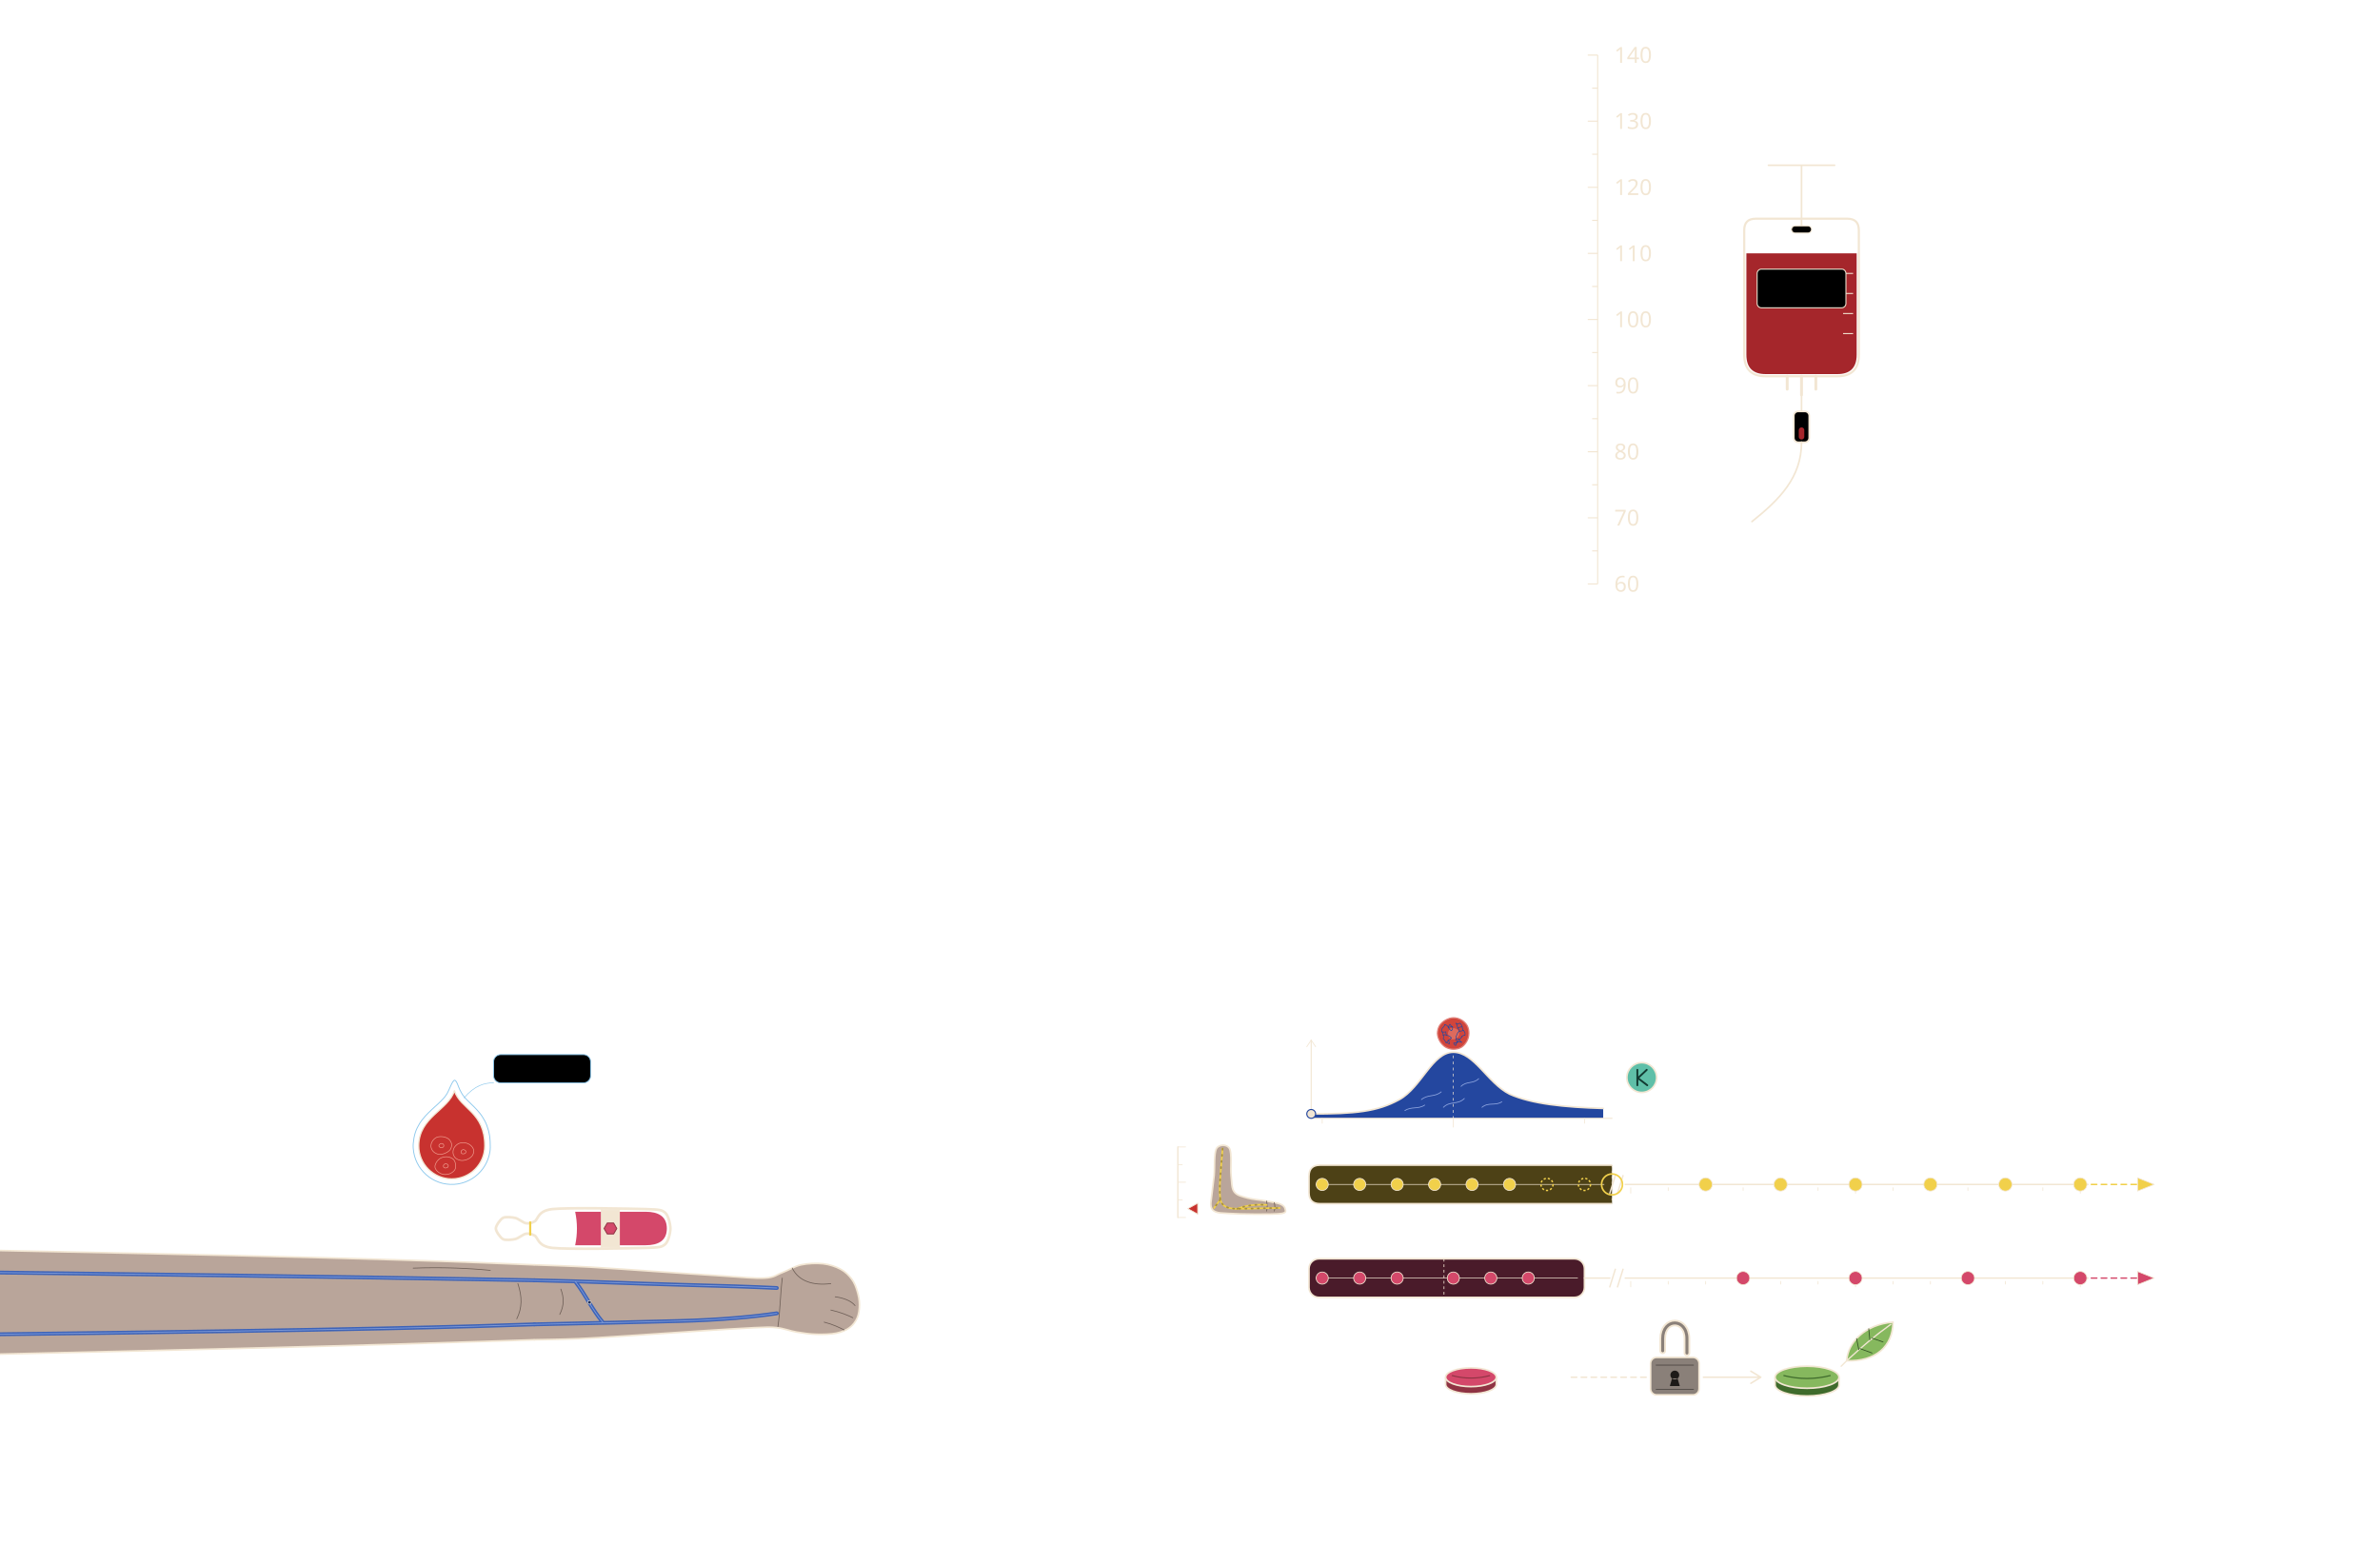
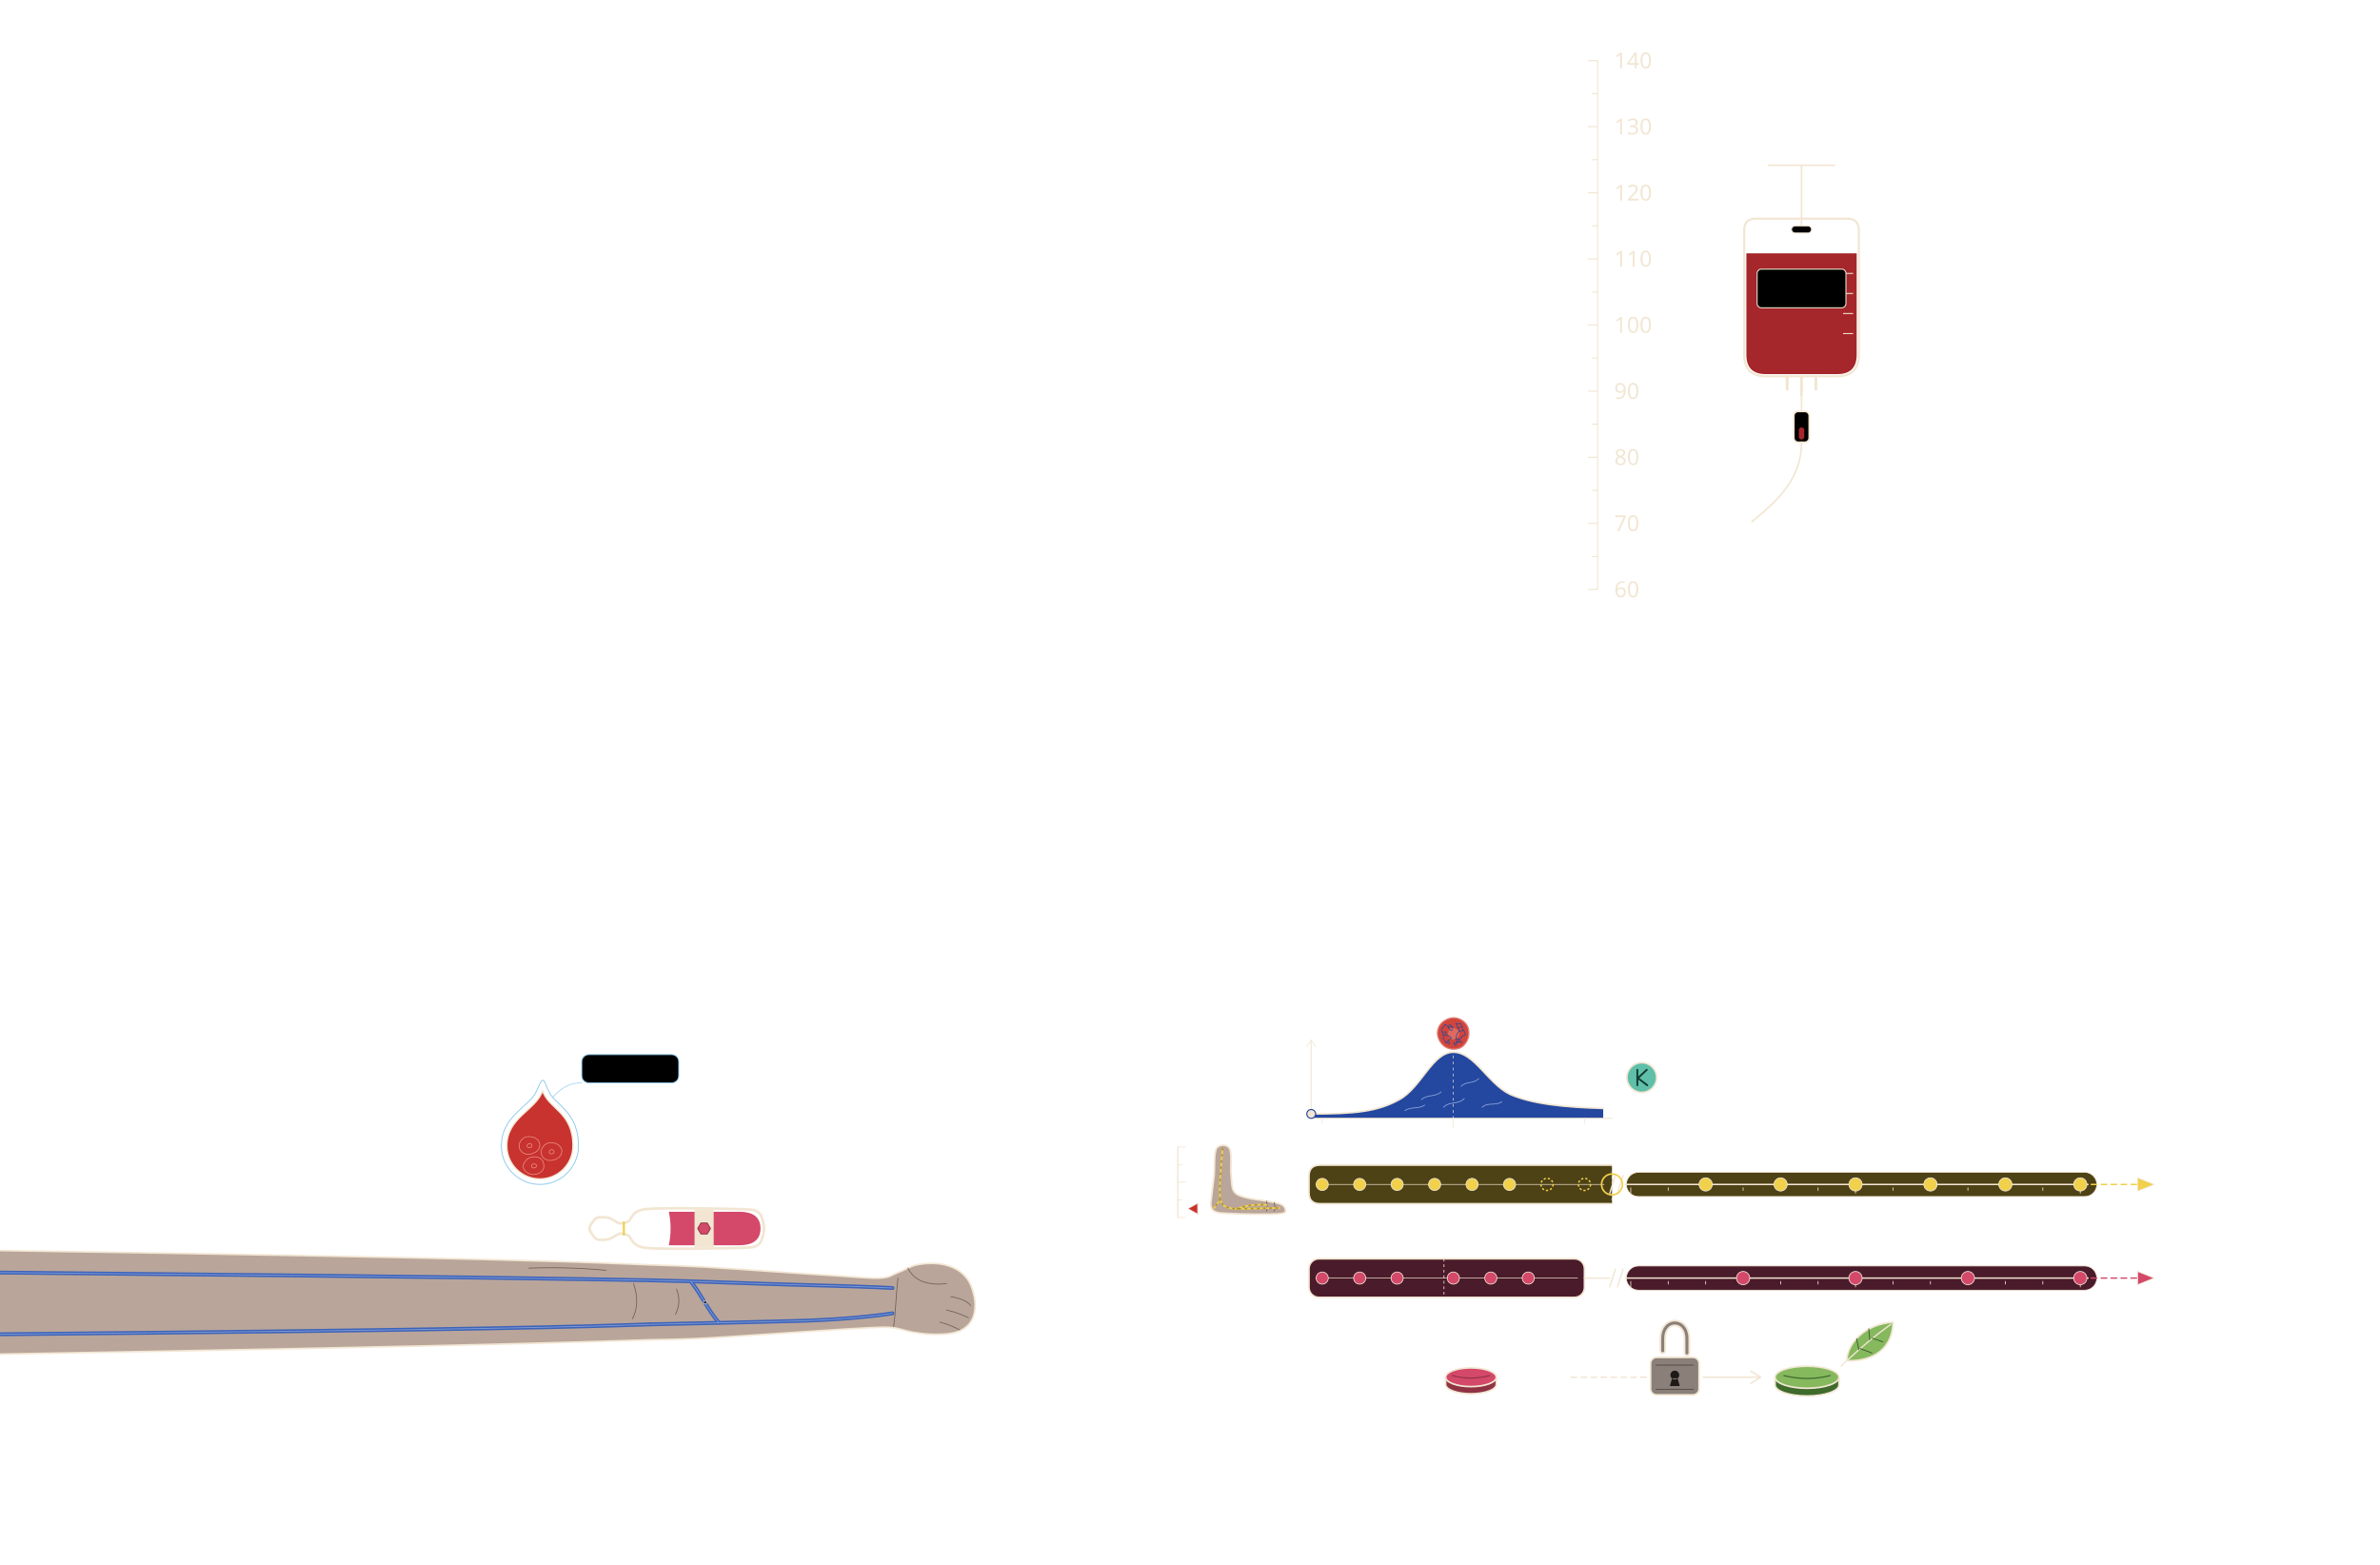
<svg xmlns="http://www.w3.org/2000/svg" viewBox="0 0 4320 2840">
  <rect id="v-in" x="0" y="1760" width="1920" height="1080" fill="none" stroke="none" />
-   <rect id="v-main" x="2080" y="1760" width="1920" height="1080" fill="none" stroke="none" />
-   <rect id="v-fol" x="2480" y="2180" width="1120" height="630" fill="none" stroke="none" />
+   <rect id="v-main" x="2040" y="1760" width="1920" height="1080" fill="none" stroke="none" />
+   <rect id="v-fol" x="2440" y="2200" width="1120" height="630" fill="none" stroke="none" />
  <rect id="v-out" x="1760" y="0" width="2560" height="1440" fill="none" stroke="none" />
  <g id="arm">
-     <g transform="translate(1270,2360)">
-       <path d="M-1270,-90C-560,-76 -400,-68 -300,-64L-290,-63.6L-290,71.8L-300,72C-400,75 -560,82 -1270,98Z" fill="#b9a59a" />
-       <path d="M-1270,-90C-560,-76 -400,-68 -300,-64M-300,72C-400,75 -560,82 -1270,98" fill="none" stroke="#f2e6d3" stroke-width="3" stroke-linejoin="round" stroke-linecap="round" />
+     <g transform="translate(1480,2360)">
+       <path d="M-1480,-90C-560,-76 -400,-68 -300,-64L-290,-63.6L-290,71.8L-300,72C-400,75 -560,82 -1480,98Z" fill="#b9a59a" />
+       <path d="M-1480,-90C-560,-76 -400,-68 -300,-64M-300,72C-400,75 -560,82 -1480,98" fill="none" stroke="#f2e6d3" stroke-width="3" stroke-linejoin="round" stroke-linecap="round" />
      <path d="M-330,-30C-322,-6 -322,14 -332,34M-520,-58C-470,-60 -420,-58 -380,-54" fill="none" stroke="#6e5f57" stroke-width="1.4" stroke-linejoin="round" stroke-linecap="round" />
      <path d="M-300,-64C-283.3,-63.3 -236.7,-62 -200,-60C-163.3,-58 -120,-54.7 -80,-52C-40,-49.3 7,-46 40,-44C73,-42 99.7,-39 118,-40C136.3,-41 139,-46 150,-50C161,-54 171.7,-61.3 184,-64C196.3,-66.7 212,-67.3 224,-66C236,-64.7 247.3,-60.7 256,-56C264.7,-51.3 271,-44.7 276,-38C281,-31.3 283.7,-23.7 286,-16C288.3,-8.3 290,0 290,8C290,16 289,25 286,32C283,39 278.3,45.3 272,50C265.7,54.7 258,58 248,60C238,62 224,62.3 212,62C200,61.7 188,60 176,58C164,56 152.7,51.3 140,50C127.3,48.7 123.3,49 100,50C76.7,51 36.7,53.7 0,56C-36.7,58.3 -83.3,61.7 -120,64C-156.7,66.3 -190,68.7 -220,70C-250,71.3 -286.7,71.7 -300,72L-300,-64Z" fill="#b9a59a" />
      <path d="M-300,-64C-283.3,-63.3 -236.7,-62 -200,-60C-163.3,-58 -120,-54.7 -80,-52C-40,-49.3 7,-46 40,-44C73,-42 99.7,-39 118,-40C136.3,-41 139,-46 150,-50C161,-54 171.7,-61.3 184,-64C196.3,-66.7 212,-67.3 224,-66C236,-64.7 247.3,-60.7 256,-56C264.7,-51.3 271,-44.7 276,-38C281,-31.3 283.7,-23.7 286,-16C288.3,-8.3 290,0 290,8C290,16 289,25 286,32C283,39 278.3,45.3 272,50C265.7,54.7 258,58 248,60C238,62 224,62.3 212,62C200,61.7 188,60 176,58C164,56 152.7,51.3 140,50C127.3,48.7 123.3,49 100,50C76.7,51 36.7,53.7 0,56C-36.7,58.3 -83.3,61.7 -120,64C-156.7,66.3 -190,68.7 -220,70C-250,71.3 -286.7,71.7 -300,72" fill="none" stroke="#f2e6d3" stroke-width="3" stroke-linejoin="round" stroke-linecap="round" />
      <path d="M168,-58C180,-34 206,-26 238,-30M246,-6C262,-4 276,2 282,10 M238,18C256,22 270,28 278,32 M226,40C242,44 254,50 262,54M150,-40C146,-8 146,22 142,48M-252,-20C-246,-4 -246,10 -254,26" fill="none" stroke="#6e5f57" stroke-width="1.4" stroke-linejoin="round" stroke-linecap="round" />
    </g>
  </g>
  <g id="vein">
-     <g transform="translate(1270,2360)">
-       <path d="M-1270,-50C-600,-42 -420,-38 -300,-36M-1270,62C-600,54 -420,48 -300,44" fill="none" stroke="#3d63b8" stroke-width="7" stroke-linejoin="round" stroke-linecap="round" />
+     <g transform="translate(1480,2360)">
+       <path d="M-1480,-50C-600,-42 -420,-38 -300,-36M-1480,62C-600,54 -420,48 -300,44" fill="none" stroke="#3d63b8" stroke-width="7" stroke-linejoin="round" stroke-linecap="round" />
      <path d="M-300,-36C-200,-34 -120,-30 -40,-28C40,-26 100,-24 140,-22M-300,44C-200,42 -120,40 -40,38C40,36 100,30 140,24M-226,-34C-206,-8 -196,16 -176,40" fill="none" stroke="#3d63b8" stroke-width="7" stroke-linejoin="round" stroke-linecap="round" />
-       <path id="flow_w" d="M140,-22C100,-24 40,-26 -40,-28C-120,-30 -200,-34 -300,-36C-420,-38 -600,-42 -1270,-50M140,24C100,30 40,36 -40,38C-120,40 -200,42 -300,44C-420,48 -600,54 -1270,62M-226,-34C-206,-8 -196,16 -176,40" fill="none" stroke="#7f9ad6" stroke-width="1.6" stroke-linejoin="round" stroke-linecap="round" />
+       <path id="flow_w" d="M140,-22C100,-24 40,-26 -40,-28C-120,-30 -200,-34 -300,-36C-420,-38 -600,-42 -1480,-50M140,24C100,30 40,36 -40,38C-120,40 -200,42 -300,44C-420,48 -600,54 -1480,62M-226,-34C-206,-8 -196,16 -176,40" fill="none" stroke="#7f9ad6" stroke-width="1.6" stroke-linejoin="round" stroke-linecap="round" />
      <circle cx="-200" cy="4" r="3.2" fill="#1e2f5c" stroke="#f2e6d3" stroke-width="1.1" />
    </g>
-     <circle id="a-site" cx="1070" cy="2364" r="0" />
-     <circle id="o-site" cx="1070" cy="2364" r="0" />
+     <circle id="a-site" cx="1280" cy="2364" r="0" />
+     <circle id="o-site" cx="1280" cy="2364" r="0" />
  </g>
  <g id="drop_w">
-     <g transform="translate(820,2060) scale(0.8)">
+     <g transform="translate(980,2060) scale(0.8)">
      <g id="k-drop-f">
        <g id="k-drop-f-ring">
          <path d="M6,-123.8C10.9,-125 15.6,-107.1 18.7,-101.5C21.9,-96 22.4,-94 24.9,-90.5C27.4,-86.9 30.5,-83.5 33.8,-80C37.2,-76.4 41.1,-72.9 45,-69C48.9,-65.1 53.3,-61.2 57.3,-56.5C61.4,-51.9 65.7,-47 69.3,-41.2C73,-35.5 76.6,-29.2 79.4,-22C82.1,-14.8 84.5,-6.4 85.8,2C87.1,10.4 87.6,21.3 87.4,28.6C87.3,35.9 86.3,40.4 85,46C83.6,51.6 81.6,57.1 79.2,62.2C76.8,67.3 73.9,72.2 70.6,76.7C67.3,81.2 63.5,85.4 59.4,89.2C55.4,93 50.9,96.4 46.1,99.4C41.3,102.3 36.2,104.9 30.9,106.9C25.6,108.9 19.9,110.4 14.2,111.4C8.4,112.3 2.3,112.7 -3.6,112.4C-9.5,112.2 -15.4,111.3 -21,110C-26.6,108.6 -32.1,106.6 -37.2,104.2C-42.3,101.8 -47.2,98.9 -51.7,95.6C-56.2,92.3 -60.4,88.5 -64.2,84.4C-68,80.4 -71.4,75.9 -74.4,71.1C-77.3,66.3 -79.9,61.2 -81.9,55.9C-83.9,50.6 -85.4,45.2 -86.4,39.2C-87.3,33.1 -88,27 -87.4,19.6C-86.8,12.2 -85.2,2.4 -82.7,-5.2C-80.3,-12.7 -76.7,-19.5 -72.9,-25.8C-69,-32.1 -64.4,-37.6 -59.8,-42.8C-55.2,-48 -50.2,-52.6 -45.5,-57.1C-40.8,-61.7 -35.9,-65.8 -31.5,-69.9C-27.2,-74.1 -23,-78 -19.4,-82C-15.9,-86 -14.6,-87 -10.4,-94C-6.2,-100.9 1.1,-122.5 6,-123.8Z" fill="none" stroke="#8cc8ec" stroke-width="2" stroke-linejoin="round" stroke-linecap="round" />
        </g>
        <g id="k-drop-f-body">
          <path d="M6,-100C20,-58 75,-52 75,25C75,66.4 41.4,100 0,100C-41.4,100 -75,66.4 -75,25C-75,-40 -8,-56 6,-100Z" fill="#c8322f" stroke="#f2e6d3" stroke-width="3" stroke-linejoin="round" stroke-linecap="round" />
        </g>
        <g id="k-drop-f-cells" fill="none" stroke="#f0a092" stroke-width="1.4">
          <path d="M-0.4,20.7C0.2,24.6 -0.9,29.7 -3.2,33.1C-5.6,36.6 -10.2,39.6 -14.4,41.4C-18.6,43.3 -24.1,44.8 -28.6,44.3C-33.1,43.8 -38.3,41.3 -41.4,38.4C-44.4,35.6 -46.6,31.1 -47.1,27.3C-47.6,23.4 -46.5,18.7 -44.3,15C-42.2,11.4 -38.3,7.4 -34.2,5.6C-30,3.8 -24.1,3.7 -19.5,4.4C-15,5.1 -10,7 -6.8,9.7C-3.7,12.4 -1,16.8 -0.4,20.7Z" fill="none" />
          <path d="M-18.1,23.7C-17.9,24.9 -18.2,26.5 -18.9,27.4C-19.7,28.3 -21.5,29.1 -22.8,29.3C-24.2,29.4 -25.8,29 -26.9,28.3C-28,27.7 -29.2,26.4 -29.3,25.3C-29.5,24.2 -28.7,22.7 -27.8,21.8C-27,20.8 -25.5,19.9 -24.2,19.7C-22.9,19.5 -20.9,19.8 -19.9,20.5C-18.9,21.1 -18.3,22.6 -18.1,23.7Z" fill="none" />
          <path d="M49.7,34.7C50.3,38.6 49.1,43.7 46.7,47.1C44.4,50.6 39.9,53.7 35.7,55.5C31.4,57.3 25.9,58.6 21.4,58.1C16.9,57.6 11.6,55.4 8.5,52.6C5.4,49.8 3.4,45.2 2.9,41.2C2.5,37.3 3.5,32.6 5.6,29C7.8,25.5 11.8,21.5 15.9,19.7C20,17.9 26,17.5 30.5,18.2C35,18.9 39.8,21.1 43,23.9C46.2,26.6 49.1,30.8 49.7,34.7Z" fill="none" />
          <path d="M32.2,37.7C32.4,38.8 31.8,40.5 31,41.4C30.1,42.3 28.5,42.9 27.1,43.1C25.8,43.3 23.9,43.2 22.9,42.6C21.8,42 21.1,40.4 21,39.3C20.9,38.1 21.3,36.7 22.1,35.7C22.9,34.8 24.5,33.7 25.8,33.5C27.1,33.4 28.8,34 29.8,34.7C30.9,35.4 32.1,36.6 32.2,37.7Z" fill="none" />
          <path d="M8.6,66.8C9.2,70.8 9.1,75.7 7,79.2C4.8,82.8 0.2,86.2 -4.1,88C-8.3,89.7 -14,90.5 -18.5,89.8C-23,89.2 -27.7,86.9 -31,84.1C-34.3,81.4 -37.6,77.2 -38.1,73.4C-38.6,69.6 -36.5,64.7 -34.1,61.1C-31.8,57.6 -28,54 -23.9,52.1C-19.7,50.3 -14,49.4 -9.4,49.9C-4.8,50.5 0.5,52.6 3.5,55.4C6.5,58.2 8.1,62.9 8.6,66.8Z" fill="none" />
          <path d="M-7.8,69.7C-7.6,70.8 -8.2,72.5 -9,73.4C-9.9,74.3 -11.5,74.9 -12.9,75.1C-14.2,75.3 -16.1,75.2 -17.1,74.6C-18.2,74 -18.9,72.4 -19,71.3C-19.1,70.1 -18.7,68.7 -17.9,67.7C-17.1,66.8 -15.5,65.7 -14.2,65.5C-12.9,65.4 -11.2,66 -10.1,66.7C-9.1,67.4 -8,68.6 -7.8,69.7Z" fill="none" />
        </g>
        <g id="k-drop-f-tag">
          <path d="M28,-84C52,-112 74,-118 95,-118" fill="none" stroke="#8cc8ec" stroke-width="1.4" stroke-linejoin="round" stroke-linecap="round" />
          <rect x="95" y="-182" width="220" height="64" rx="16" fill="#000" stroke="#8cc8ec" stroke-width="2" />
          <circle id="k-drop-f-tag-num" cx="205" cy="-150" r="0" />
        </g>
        <circle id="k-drop-f-lab" cx="-100" cy="0" r="0" />
        <circle id="k-drop-f-tip" cx="6" cy="-100" r="0" />
        <circle id="k-drop-f-base" cx="0" cy="100" r="0" />
      </g>
    </g>
-     <circle id="a-drop" cx="740" cy="2020" r="0" />
-     <circle id="a-tag" cx="984" cy="1940" r="0" />
+     <circle id="a-drop" cx="900" cy="2020" r="0" />
+     <circle id="a-tag" cx="1144" cy="1940" r="0" />
  </g>
  <g id="amp">
-     <g transform="translate(1060,2230) rotate(-90) scale(1.6)">
+     <g transform="translate(1230,2230) rotate(-90) scale(1.6)">
      <g id="k-ampoule">
        <g id="k-ampoule-liquid">
          <path d="M-19,-10Q0,-6 19,-10L19,70C19,84 14,94 0,94C-14,94 -19,84 -19,70Z" fill="#d4486a" />
        </g>
        <path d="M0,-100C3.2,-100 10.4,-94.9 12,-92C13.6,-89.1 12.8,-81.5 12,-78C11.2,-74.5 6.5,-68.9 6,-66C5.5,-63.1 5.9,-60 8,-56C10.1,-52 20.1,-52.8 22,-36C23.9,-19.2 22.5,52.9 22,70C21.5,87.1 20.9,88.3 18,92C15.1,95.7 4.8,98 0,98C-4.8,98 -15.1,95.7 -18,92C-20.9,88.3 -21.5,87.1 -22,70C-22.5,52.9 -23.9,-19.2 -22,-36C-20.1,-52.8 -10.1,-52 -8,-56C-5.9,-60 -5.5,-63.1 -6,-66C-6.5,-68.9 -11.2,-74.5 -12,-78C-12.8,-81.5 -13.6,-89.1 -12,-92C-10.4,-94.9 -3.2,-100 0,-100Z" fill="none" stroke="#f2e6d3" stroke-width="3" stroke-linejoin="round" stroke-linecap="round" />
        <path d="M-7,-61L7,-61" fill="none" stroke="#f1d04b" stroke-width="2.4" stroke-linejoin="round" stroke-linecap="round" />
        <path d="M-22,20L22,20M-22,40L22,40" fill="none" stroke="#f2e6d3" stroke-width="1.4" />
        <circle id="k-ampoule-lab" cx="36" cy="0" r="0" />
      </g>
      <rect x="-21" y="20" width="42" height="20" fill="#f2e6d3" stroke="#f2e6d3" stroke-width="1.1" />
      <path d="M6.2,33.6L0,37.2L-6.2,33.6L-6.2,26.4L0,22.8L6.2,26.4Z" fill="#d4486a" stroke="#8f3343" stroke-width="1.1" stroke-linejoin="round" />
    </g>
-     <circle id="a-amp" cx="1060" cy="2180" r="0" />
-   </g>
-   <circle id="pt-amp-up" cx="1160" cy="2190" r="0" />
+     <circle id="a-amp" cx="1230" cy="2180" r="0" />
+   </g>
+   <circle id="pt-amp-up" cx="1330" cy="2190" r="0" />
  <g id="foot">
    <g transform="translate(2250,2162) scale(0.7)">
      <g id="k-foot">
        <path d="M-60,-110C-53.3,-121.7 -32.3,-121.7 -26,-110C-19.7,-98.3 -24,-58.7 -22,-40C-20,-21.3 -21,-7.7 -14,2C-7,11.7 6,14 20,18C34,22 55.7,23.3 70,26C84.3,28.7 98,30.7 106,34C114,37.3 117.3,42 118,46C118.7,50 123,55.7 110,58C97,60.3 63.3,60 40,60C16.7,60 -13,59 -30,58C-47,57 -54.7,57 -62,54C-69.3,51 -72.3,47.3 -74,40C-75.7,32.7 -73.3,23.3 -72,10C-70.7,-3.3 -68,-20 -66,-40C-64,-60 -66.7,-98.3 -60,-110Z" fill="#b9a59a" stroke="#f2e6d3" stroke-width="4.3" stroke-linejoin="round" stroke-linecap="round" />
        <path d="M70,26C72,36 72,44 70,52 M90,30C92,38 92,46 90,52" fill="none" stroke="#6e5f57" stroke-width="2" stroke-linejoin="round" stroke-linecap="round" />
        <circle id="k-foot-lab" cx="20" cy="-40" r="0" />
      </g>
    </g>
    <circle id="a-foot" cx="2260" cy="2072" r="0" />
  </g>
  <g id="nerve">
    <g transform="translate(2250,2162) scale(0.7)">
      <path d="M-44,-110C-48,-60 -54,-10 -50,22C-46,40 -30,46 -6,46C30,46 70,44 104,44 M-6,46C14,38 40,34 70,36 M-50,22C-58,34 -64,40 -66,44" fill="none" stroke="#f1d04b" stroke-width="4.3" stroke-linejoin="round" stroke-linecap="round" />
    </g>
    <circle id="a-nerve" cx="2220" cy="2122" r="0" />
  </g>
  <g id="nerve_dim">
    <g transform="translate(2250,2162) scale(0.7)">
      <path d="M-44,-110C-48,-60 -54,-10 -50,22C-46,40 -30,46 -6,46C30,46 70,44 104,44 M-6,46C14,38 40,34 70,36 M-50,22C-58,34 -64,40 -66,44" fill="none" stroke="#a8913a" stroke-width="4.3" stroke-dasharray="3 13" stroke-linejoin="round" stroke-linecap="round" />
    </g>
  </g>
  <g id="hb_mini">
    <g transform="translate(2080,1760)">
      <path d="M58,322L58,450" fill="none" stroke="#f2e6d3" stroke-width="2.4" stroke-linejoin="round" stroke-linecap="round" />
      <path d="M58,322L72,322M58,354L66,354M58,386L72,386M58,418L66,418M58,450L72,450" fill="none" stroke="#f2e6d3" stroke-width="1.4" stroke-linejoin="round" stroke-linecap="round" />
    </g>
    <circle id="a-hb-mini" cx="2138" cy="2072" r="0" />
  </g>
  <g id="hb_mark">
    <g transform="translate(2080,1760)">
      <path d="M76,434L94,424L94,444Z" fill="#c8322f" stroke="#f2e6d3" stroke-width="1.6" stroke-linejoin="round" />
    </g>
  </g>
  <g id="ret">
    <g transform="translate(2080,1760)">
      <path d="M300,262C380,262 420,258 460,236C500,214 520,150 558,150C596,150 620,206 660,226C700,244 760,250 830,252L830,270L300,270Z" fill="#24479f" stroke="none" />
      <path d="M300,262C380,262 420,258 460,236C500,214 520,150 558,150C596,150 620,206 660,226C700,244 760,250 830,252" fill="none" stroke="#f2e6d3" stroke-width="3" stroke-linejoin="round" stroke-linecap="round" />
      <path d="M500,236C512,226 524,232 536,222M540,250C552,238 566,246 578,234M572,212C582,202 594,208 604,198M610,250C622,240 634,248 646,240M470,256C482,248 494,254 506,246" fill="none" stroke="#8fa6e0" stroke-width="1.4" stroke-linejoin="round" stroke-linecap="round" />
      <path d="M558,156L558,270" fill="none" stroke="#f2e6d3" stroke-width="1.2" stroke-dasharray="5 6" />
      <path d="M300,128L300,270L846,270" fill="none" stroke="#f2e6d3" stroke-width="2" stroke-linejoin="round" stroke-linecap="round" />
      <path d="M320,270L320,279M558,270L558,286M796,270L796,279M292,140L300,128L308,140" fill="none" stroke="#f2e6d3" stroke-width="1.4" stroke-linejoin="round" stroke-linecap="round" />
    </g>
    <circle id="a-ret" cx="2638" cy="1900" r="0" />
    <circle id="a-ret-day7" cx="2638" cy="2050" r="0" />
    <circle id="o-ret" cx="2380" cy="2030" r="0" />
  </g>
  <path id="p-ret" d="M2380,2022C2460,2022 2500,2018 2540,1996C2580,1974 2600,1910 2638,1910" fill="none" stroke="none" />
  <g id="ret_dot">
    <g transform="translate(2080,1760)">
      <circle cx="300" cy="262" r="8" fill="#f2e6d3" stroke="#24479f" stroke-width="2" />
    </g>
  </g>
  <g id="kal">
    <g transform="translate(2080,1760)">
      <circle cx="900" cy="196" r="27" fill="#5fbfa8" stroke="#f2e6d3" stroke-width="3" />
      <path d="M892,182L892,210M909,182L893,197L910,210" fill="none" stroke="#123a32" stroke-width="3.4" stroke-linejoin="round" stroke-linecap="round" />
    </g>
    <circle id="a-kal" cx="3012" cy="1956" r="0" />
  </g>
  <g id="retic">
    <g transform="translate(2638,1876) scale(0.34)">
      <g id="k-retic">
        <path d="M83.1,0C82.9,14 78.7,29.3 72,41.6C65.2,53.9 54.6,66.7 42.6,73.8C30.6,80.9 14.1,84.3 0,84.1C-14.1,83.9 -29.9,79.7 -41.9,72.6C-53.9,65.5 -64.7,53.6 -71.9,41.5C-79,29.4 -84.6,14 -84.9,0C-85.1,-14 -80.8,-30.5 -73.5,-42.4C-66.3,-54.4 -53.6,-64.8 -41.4,-71.7C-29.1,-78.6 -13.9,-83.7 -0,-83.9C13.9,-84.1 29.8,-79.8 42.1,-72.9C54.4,-66 66.8,-54.7 73.6,-42.5C80.5,-30.4 83.4,-14 83.1,0Z" fill="#d1453b" stroke="#e08079" stroke-width="6.5" />
        <path d="M31.7,1C31.7,6.1 30.4,12.3 27.6,16.4C24.9,20.5 19.7,23.2 15.3,25.7C10.8,28.2 6,31.2 1,31.6C-4,32.1 -10.5,31 -14.8,28.4C-19.1,25.7 -22.3,20.3 -24.6,15.8C-26.9,11.2 -28.7,5.9 -28.7,1C-28.8,-3.9 -27,-9.2 -24.7,-13.9C-22.4,-18.5 -19.3,-24.2 -15,-26.7C-10.7,-29.2 -4.1,-29.3 1,-28.9C6.1,-28.4 11,-26.4 15.4,-24C19.9,-21.6 25.1,-18.6 27.8,-14.5C30.5,-10.3 31.8,-4.1 31.7,1Z" fill="#dd6a5d" />
        <g id="k-retic-mesh">
          <path d="M-11.7,23.3 Q-19.9,10.4 -35.2,10.7M-11.7,23.3 Q-15.8,34.5 -27.6,36.2M-10.5,-14.7 Q-20.9,-20.7 -26.4,-31.4M-10.5,-14.7 Q-1.3,-23.5 -4.6,-35.8M-39.6,-9.1 Q-41,1.6 -35.2,10.7M-39.6,-9.1 Q-51,-5.4 -62.1,-9.9M44.7,17.1 Q51.6,9.2 62,10M44.7,17.1 Q41,26.2 32.3,30.9M18.3,8.6 Q12.3,18 14.5,28.9M18.3,8.6 Q21.2,-4.4 32,-12.2M-54.4,27.9 Q-50.2,18.5 -54,8.9M-54.4,27.9 Q-44.2,36.4 -39.9,49M-45.5,-47 Q-31.4,-44.8 -26.4,-31.4M-45.5,-47 Q-48.4,-38.1 -55.3,-32M22.8,-28.1 Q22.4,-42 15.5,-54M22.8,-28.1 Q34.2,-35.8 47.9,-35M22.8,-28.1 Q31.7,-22.6 32,-12.2M-21.8,56.7 Q-29.4,49.3 -39.9,49M-21.8,56.7 Q-19.7,45 -27.6,36.2M21.6,46.5 Q12.5,52 1.9,50.9M21.6,46.5 Q14.6,39.1 14.5,28.9M21.6,46.5 Q32.7,43.1 43.6,47M21.6,46.5 Q23.3,36.2 32.3,30.9M21.6,46.5 Q14.6,54.2 12.5,64.4M-26.4,-31.4 Q-16.1,-36.5 -4.6,-35.8M-26.4,-31.4 Q-25.4,-41.9 -17.5,-48.8M-35.2,10.7 Q-44.1,4.1 -54,8.9M15.5,-54 Q25.6,-49 35,-55.2M1.9,50.9 Q4,60.1 12.5,64.4M-62.1,-9.9 Q-54,-2.2 -54,8.9M-62.1,-9.9 Q-65.1,-22.9 -55.3,-32M-4.6,-35.8 Q-13.2,-40.1 -17.5,-48.8M35,-55.2 Q44.6,-47.1 47.9,-35M-39.9,49 Q-30.8,45.4 -27.6,36.2M14.5,28.9 Q23.7,26.9 32.3,30.9M53.4,-16.2 Q47.5,-24.7 47.9,-35M53.4,-16.2 Q65.6,-5.7 62,10M53.4,-16.2 Q43.2,-11.6 32,-12.2M43.6,47 Q34.5,41.4 32.3,30.9" fill="none" stroke="#24479f" stroke-width="3.5" stroke-linejoin="round" stroke-linecap="round" />
          <g fill="#24479f">
            <circle cx="-11.7" cy="23.3" r="2.6" />
            <circle cx="44.7" cy="17.1" r="2.6" />
            <circle cx="-45.5" cy="-47" r="2.6" />
            <circle cx="21.6" cy="46.5" r="2.6" />
            <circle cx="15.5" cy="-54" r="2.6" />
            <circle cx="-4.6" cy="-35.8" r="2.6" />
            <circle cx="-54" cy="8.9" r="2.6" />
            <circle cx="53.4" cy="-16.2" r="2.6" />
            <circle cx="43.6" cy="47" r="2.6" />
            <circle cx="32" cy="-12.2" r="2.6" />
          </g>
        </g>
        <circle id="k-retic-lab" cx="102" cy="-29.4" r="0" />
      </g>
    </g>
  </g>
  <circle id="o-retic" cx="2638" cy="1910" r="0" />
  <g id="neu">
    <g transform="translate(2080,1760)">
      <path d="M846,355L316,355Q296,355 296,375L296,405Q296,425 316,425L846,425" fill="#4d4116" stroke="#f2e6d3" stroke-width="3" stroke-linejoin="round" />
      <path d="M846,355L846,425" stroke="#f2e6d3" stroke-width="1.4" stroke-dasharray="4 6" />
      <path d="M308,390L832,390" fill="none" stroke="#f2e6d3" stroke-width="1.2" />
      <circle cx="320" cy="390" r="11" fill="#f1d04b" stroke="#f2e6d3" stroke-width="1.4" />
      <circle cx="388" cy="390" r="11" fill="#f1d04b" stroke="#f2e6d3" stroke-width="1.4" />
      <circle cx="456" cy="390" r="11" fill="#f1d04b" stroke="#f2e6d3" stroke-width="1.4" />
      <circle cx="524" cy="390" r="11" fill="#f1d04b" stroke="#f2e6d3" stroke-width="1.4" />
      <circle cx="592" cy="390" r="11" fill="#f1d04b" stroke="#f2e6d3" stroke-width="1.4" />
      <circle cx="660" cy="390" r="11" fill="#f1d04b" stroke="#f2e6d3" stroke-width="1.4" />
      <circle cx="728" cy="390" r="11" fill="none" stroke="#f1d04b" stroke-width="2.6" stroke-dasharray="4 3.6" />
      <circle cx="796" cy="390" r="11" fill="none" stroke="#f1d04b" stroke-width="2.6" stroke-dasharray="4 3.6" />
      <path d="M842,406L852,374M856,406L866,374" fill="none" stroke="#f2e6d3" stroke-width="2.6" stroke-linejoin="round" stroke-linecap="round" />
+       <rect x="872" y="368" width="854" height="44" rx="22" fill="#4d4116" stroke="#f2e6d3" stroke-width="1.4" />
      <path d="M870,390L1710,390" fill="none" stroke="#f2e6d3" stroke-width="2.6" stroke-linejoin="round" stroke-linecap="round" />
      <path d="M880,396L880,406M948,396L948,401M1016,396L1016,401M1084,396L1084,401M1152,396L1152,401M1220,396L1220,401M1288,396L1288,406M1356,396L1356,401M1424,396L1424,401M1492,396L1492,401M1560,396L1560,401M1628,396L1628,401M1696,396L1696,406" fill="none" stroke="#f2e6d3" stroke-width="1.4" stroke-linejoin="round" stroke-linecap="round" />
      <circle cx="1016" cy="390" r="12" fill="#f1d04b" stroke="#f2e6d3" stroke-width="1.4" />
      <circle cx="1152" cy="390" r="12" fill="#f1d04b" stroke="#f2e6d3" stroke-width="1.4" />
      <circle cx="1288" cy="390" r="12" fill="#f1d04b" stroke="#f2e6d3" stroke-width="1.4" />
      <circle cx="1424" cy="390" r="12" fill="#f1d04b" stroke="#f2e6d3" stroke-width="1.4" />
      <circle cx="1560" cy="390" r="12" fill="#f1d04b" stroke="#f2e6d3" stroke-width="1.4" />
      <circle cx="1696" cy="390" r="12" fill="#f1d04b" stroke="#f2e6d3" stroke-width="1.4" />
      <path d="M1716,390L1800,390" fill="none" stroke="#f1d04b" stroke-width="2.6" stroke-dasharray="10 8" stroke-linejoin="round" stroke-linecap="round" />
      <path d="M1800,378L1830,390L1800,402Z" fill="#f1d04b" stroke="#f2e6d3" stroke-width="1.4" stroke-linejoin="round" />
    </g>
    <circle id="o-neu" cx="2376" cy="2150" r="0" />
    <circle id="a-neu" cx="2651" cy="2185" r="0" />
    <circle id="a-neu-mnt" cx="3368" cy="2134" r="0" />
    <circle id="a-neu-tail" cx="2842" cy="2134" r="0" />
  </g>
  <path id="p-neu" d="M2926,2150L3910,2150" fill="none" stroke="none" />
  <g id="neu_mark">
    <g transform="translate(2080,1760)">
      <circle cx="846" cy="390" r="19" fill="none" stroke="#f1d04b" stroke-width="3" />
    </g>
  </g>
  <g id="ind">
    <g transform="translate(2080,1760)">
      <rect x="296" y="525" width="500" height="70" rx="18" fill="#4a1b2a" stroke="#f2e6d3" stroke-width="3" />
      <path d="M541,525L541,595" stroke="#f2e6d3" stroke-width="1.4" stroke-dasharray="5 5" />
      <path d="M308,560L784,560" fill="none" stroke="#f2e6d3" stroke-width="1.2" />
      <circle cx="320" cy="560" r="11" fill="#d4486a" stroke="#f2e6d3" stroke-width="1.4" />
      <circle cx="388" cy="560" r="11" fill="#d4486a" stroke="#f2e6d3" stroke-width="1.4" />
      <circle cx="456" cy="560" r="11" fill="#d4486a" stroke="#f2e6d3" stroke-width="1.4" />
      <circle cx="558" cy="560" r="11" fill="#d4486a" stroke="#f2e6d3" stroke-width="1.4" />
      <circle cx="626" cy="560" r="11" fill="#d4486a" stroke="#f2e6d3" stroke-width="1.4" />
      <circle cx="694" cy="560" r="11" fill="#d4486a" stroke="#f2e6d3" stroke-width="1.4" />
    </g>
    <circle id="o-ind" cx="2376" cy="2320" r="0" />
    <circle id="a-ind" cx="2626" cy="2355" r="0" />
  </g>
  <g id="mnt">
    <g transform="translate(2080,1760)">
      <path d="M796,560L842,560" fill="none" stroke="#f2e6d3" stroke-width="2.6" stroke-linejoin="round" stroke-linecap="round" />
      <path d="M842,576L852,544M856,576L866,544" fill="none" stroke="#f2e6d3" stroke-width="2.6" stroke-linejoin="round" stroke-linecap="round" />
+       <rect x="872" y="538" width="854" height="44" rx="22" fill="#4a1b2a" stroke="#f2e6d3" stroke-width="1.4" />
      <path d="M870,560L1710,560" fill="none" stroke="#f2e6d3" stroke-width="2.6" stroke-linejoin="round" stroke-linecap="round" />
      <path d="M880,566L880,576M948,566L948,571M1016,566L1016,571M1084,566L1084,571M1152,566L1152,571M1220,566L1220,571M1288,566L1288,576M1356,566L1356,571M1424,566L1424,571M1492,566L1492,571M1560,566L1560,571M1628,566L1628,571M1696,566L1696,576" fill="none" stroke="#f2e6d3" stroke-width="1.4" stroke-linejoin="round" stroke-linecap="round" />
      <circle cx="1084" cy="560" r="12" fill="#d4486a" stroke="#f2e6d3" stroke-width="1.4" />
      <circle cx="1288" cy="560" r="12" fill="#d4486a" stroke="#f2e6d3" stroke-width="1.4" />
      <circle cx="1492" cy="560" r="12" fill="#d4486a" stroke="#f2e6d3" stroke-width="1.4" />
      <circle cx="1696" cy="560" r="12" fill="#d4486a" stroke="#f2e6d3" stroke-width="1.4" />
      <path d="M1716,560L1800,560" fill="none" stroke="#d4486a" stroke-width="2.6" stroke-dasharray="10 8" stroke-linejoin="round" stroke-linecap="round" />
      <path d="M1800,548L1830,560L1800,572Z" fill="#d4486a" stroke="#f2e6d3" stroke-width="1.4" stroke-linejoin="round" />
    </g>
    <circle id="o-mnt" cx="2876" cy="2320" r="0" />
    <circle id="a-mnt" cx="3368" cy="2304" r="0" />
    <circle id="a-life" cx="3910" cy="2320" r="0" />
  </g>
  <path id="p-mnt" d="M2876,2320L3910,2320" fill="none" stroke="none" />
  <g id="oral">
    <g transform="translate(2080,1760)">
      <path d="M544,740L544,753A46,17 0 0 0 636,753L636,740" fill="#8f3343" stroke="#f2e6d3" stroke-width="3" stroke-linejoin="round" />
      <ellipse cx="590" cy="740" rx="46" ry="17" fill="#d4486a" stroke="#f2e6d3" stroke-width="3" />
      <path d="M556,737C578,743 602,743 624,737" fill="none" stroke="#8f3343" stroke-width="2" stroke-linejoin="round" stroke-linecap="round" />
    </g>
    <circle id="a-oral" cx="2670" cy="2478" r="0" />
  </g>
  <g id="shackle">
    <g transform="translate(2080,1760)">
      <path d="M938,692L938,670C938,632 982,632 982,670L982,696" fill="none" stroke="#f2e6d3" stroke-width="12" stroke-linejoin="round" stroke-linecap="round" />
      <path d="M938,692L938,670C938,632 982,632 982,670L982,696" fill="none" stroke="#8a8079" stroke-width="5.4" stroke-linejoin="round" stroke-linecap="round" />
    </g>
  </g>
  <g id="lock">
    <g transform="translate(2080,1760)">
      <path d="M772,740L910,740" fill="none" stroke="#f2e6d3" stroke-width="2.6" stroke-dasharray="10 8" stroke-linejoin="round" stroke-linecap="round" />
      <rect x="916" y="704" width="88" height="68" rx="11" fill="#8a8079" stroke="#f2e6d3" stroke-width="3" />
      <path d="M926,718L994,718M926,762L994,762" fill="none" stroke="#4a4440" stroke-width="1.4" stroke-linejoin="round" stroke-linecap="round" />
      <path d="M960,736m-8,0a8,8 0 1 1 16,0a8,8 0 1 1 -16,0M955,742L951,756L969,756L965,742Z" fill="#1d1a18" />
      <path d="M1012,740L1114,740M1098,729L1116,740L1098,751" fill="none" stroke="#f2e6d3" stroke-width="2.8" stroke-linejoin="round" stroke-linecap="round" />
    </g>
    <circle id="a-lock" cx="3040" cy="2536" r="0" />
    <circle id="o-lock" cx="2852" cy="2500" r="0" />
  </g>
  <path id="p-lock" d="M2852,2500L3196,2500" fill="none" stroke="none" />
  <g id="fol">
    <g transform="translate(2080,1760)">
      <path d="M1142,740L1142,754A58,20 0 0 0 1258,754L1258,740" fill="#3f6b2c" stroke="#f2e6d3" stroke-width="3" stroke-linejoin="round" />
      <ellipse cx="1200" cy="740" rx="58" ry="20" fill="#86b85e" stroke="#f2e6d3" stroke-width="3" />
      <path d="M1158,737C1186,744 1214,744 1242,737" fill="none" stroke="#3f6b2c" stroke-width="2.2" stroke-linejoin="round" stroke-linecap="round" />
      <path d="M1272,710C1274,676 1306,644 1356,640C1356,684 1324,712 1272,710Z" fill="#86b85e" stroke="#f2e6d3" stroke-width="3" stroke-linejoin="round" />
      <path d="M1262,720L1272,710M1272,710C1298,686 1324,664 1352,644" fill="none" stroke="#f2e6d3" stroke-width="2.4" stroke-linejoin="round" stroke-linecap="round" />
      <path d="M1294,690L1290,670M1314,672L1312,652M1296,688L1318,696M1318,669L1338,676" fill="none" stroke="#2f4f22" stroke-width="1.4" stroke-linejoin="round" stroke-linecap="round" />
    </g>
    <circle id="a-fol" cx="3344" cy="2510" r="0" />
  </g>
  <circle id="pt-amp-main" cx="2740" cy="2495" r="0" />
  <circle id="pt-amp-aside" cx="2820" cy="2495" r="0" />
  <circle id="a-b12" cx="2820" cy="2562" r="0" />
  <circle id="pt-shackle-shut" cx="3040" cy="2446.8" r="0" />
  <circle id="pt-hb-up" cx="2165" cy="2114" r="0" />
  <circle id="pt-drop-main" cx="3739.5" cy="1960.2" r="0" />
  <g id="ruler">
-     <g transform="translate(2900,580) rotate(-90)">
+     <g transform="translate(2900,590) rotate(-90)">
      <g id="k-ruler">
        <path d="M-480,0L480,0" fill="none" stroke="#f2e6d3" stroke-width="2" />
        <path d="M-480,0L-480,-18M-420,0L-420,-10M-360,0L-360,-18M-300,0L-300,-10M-240,0L-240,-18M-180,0L-180,-10M-120,0L-120,-18M-60,0L-60,-10M0,0L0,-18M60,0L60,-10M120,0L120,-18M180,0L180,-10M240,0L240,-18M300,0L300,-10M360,0L360,-18M420,0L420,-10M480,0L480,-18" fill="none" stroke="#f2e6d3" stroke-width="2" />
        <circle id="k-ruler-n60" cx="-480" cy="34" r="0" />
        <circle id="k-ruler-n70" cx="-360" cy="34" r="0" />
        <circle id="k-ruler-n80" cx="-240" cy="34" r="0" />
        <circle id="k-ruler-n90" cx="-120" cy="34" r="0" />
        <circle id="k-ruler-n100" cx="0" cy="34" r="0" />
        <circle id="k-ruler-n110" cx="120" cy="34" r="0" />
        <circle id="k-ruler-n120" cx="240" cy="34" r="0" />
        <circle id="k-ruler-n130" cx="360" cy="34" r="0" />
        <circle id="k-ruler-n140" cx="480" cy="34" r="0" />
      </g>
    </g>
-     <circle id="a-ruler" cx="2870" cy="80" r="0" />
+     <circle id="a-ruler" cx="2870" cy="90" r="0" />
  </g>
  <g id="ruler_num" fill="#f2e6d3" font-family="Geologica, sans-serif" font-weight="300" font-size="40">
-     <text x="2930" y="1074">60</text>
-     <text x="2930" y="954">70</text>
-     <text x="2930" y="834">80</text>
-     <text x="2930" y="714">90</text>
-     <text x="2930" y="594">100</text>
-     <text x="2930" y="474">110</text>
-     <text x="2930" y="354">120</text>
-     <text x="2930" y="234">130</text>
-     <text x="2930" y="114">140</text>
+     <text x="2930" y="1084">60</text>
+     <text x="2930" y="964">70</text>
+     <text x="2930" y="844">80</text>
+     <text x="2930" y="724">90</text>
+     <text x="2930" y="604">100</text>
+     <text x="2930" y="484">110</text>
+     <text x="2930" y="364">120</text>
+     <text x="2930" y="244">130</text>
+     <text x="2930" y="124">140</text>
  </g>
  <g id="bag">
    <path d="M3270,416.5L3270,300M3210,300L3330,300" fill="none" stroke="#f2e6d3" stroke-width="3" stroke-linejoin="round" stroke-linecap="round" />
    <path d="M3261,418.5C3261,406.5 3279,406.5 3279,418.5" fill="none" stroke="#f2e6d3" stroke-width="1.4" stroke-linejoin="round" stroke-linecap="round" />
    <g transform="translate(3270,540) scale(1.3)">
      <g id="k-bag">
        <g id="k-bag-liquid">
          <path d="M-77,-61.6 L77,-61.6 L77,80 Q77,107 50,107 L-50,107 Q-77,107 -77,80 Z" fill="#a5262b" />
        </g>
        <path d="M-64,-110 L64,-110 Q80,-110 80,-94 L80,80 Q80,110 50,110 L-50,110 Q-80,110 -80,80 L-80,-94 Q-80,-110 -64,-110 Z" fill="none" stroke="#f2e6d3" stroke-width="3" stroke-linejoin="round" stroke-linecap="round" />
        <rect x="-14" y="-100" width="28" height="10" rx="5" fill="#000" stroke="#f2e6d3" stroke-width="1.4" />
        <path d="M58,-33.6 L72,-33.6M58,-5.6 L72,-5.6M58,22.4 L72,22.4M58,50.4 L72,50.4" fill="none" stroke="#f2e6d3" stroke-width="1.4" />
        <path d="M-20,110L-20,128M0,110L0,136M20,110L20,128" fill="none" stroke="#f2e6d3" stroke-width="4" stroke-linejoin="round" stroke-linecap="round" />
        <rect x="-62" y="-39.6" width="124" height="54" rx="6" fill="#000" stroke="#f2e6d3" stroke-width="1.4" />
        <circle id="k-bag-lab" cx="102" cy="0" r="0" />
        <circle id="k-bag-hang" cx="0" cy="-95" r="0" />
      </g>
    </g>
    <path d="M3270,716.8L3270,746.8" fill="none" stroke="#f2e6d3" stroke-width="3" stroke-linejoin="round" stroke-linecap="round" />
    <rect x="3256" y="746.8" width="28" height="56" rx="8" fill="#000" stroke="#f2e6d3" stroke-width="3" />
    <path d="M3270,780.8L3270,792.8" fill="none" stroke="#a5262b" stroke-width="10" stroke-linejoin="round" stroke-linecap="round" />
    <path d="M3270,802.8C3270,866.8 3230,906.8 3180,946.8" fill="none" stroke="#f2e6d3" stroke-width="3" stroke-linejoin="round" stroke-linecap="round" />
    <circle id="a-bag" cx="3380" cy="440" r="0" />
  </g>
-   <circle id="pt-retic-out" cx="2830" cy="628" r="0" />
-   <path id="p-retic" d="M2638,1876C2598,1456 2800,1100 2830,628" fill="none" stroke="none" />
+   <circle id="pt-retic-out" cx="2830" cy="638" r="0" />
+   <path id="p-retic" d="M2638,1876C2598,1456 2800,1100 2830,638" fill="none" stroke="none" />
</svg>
